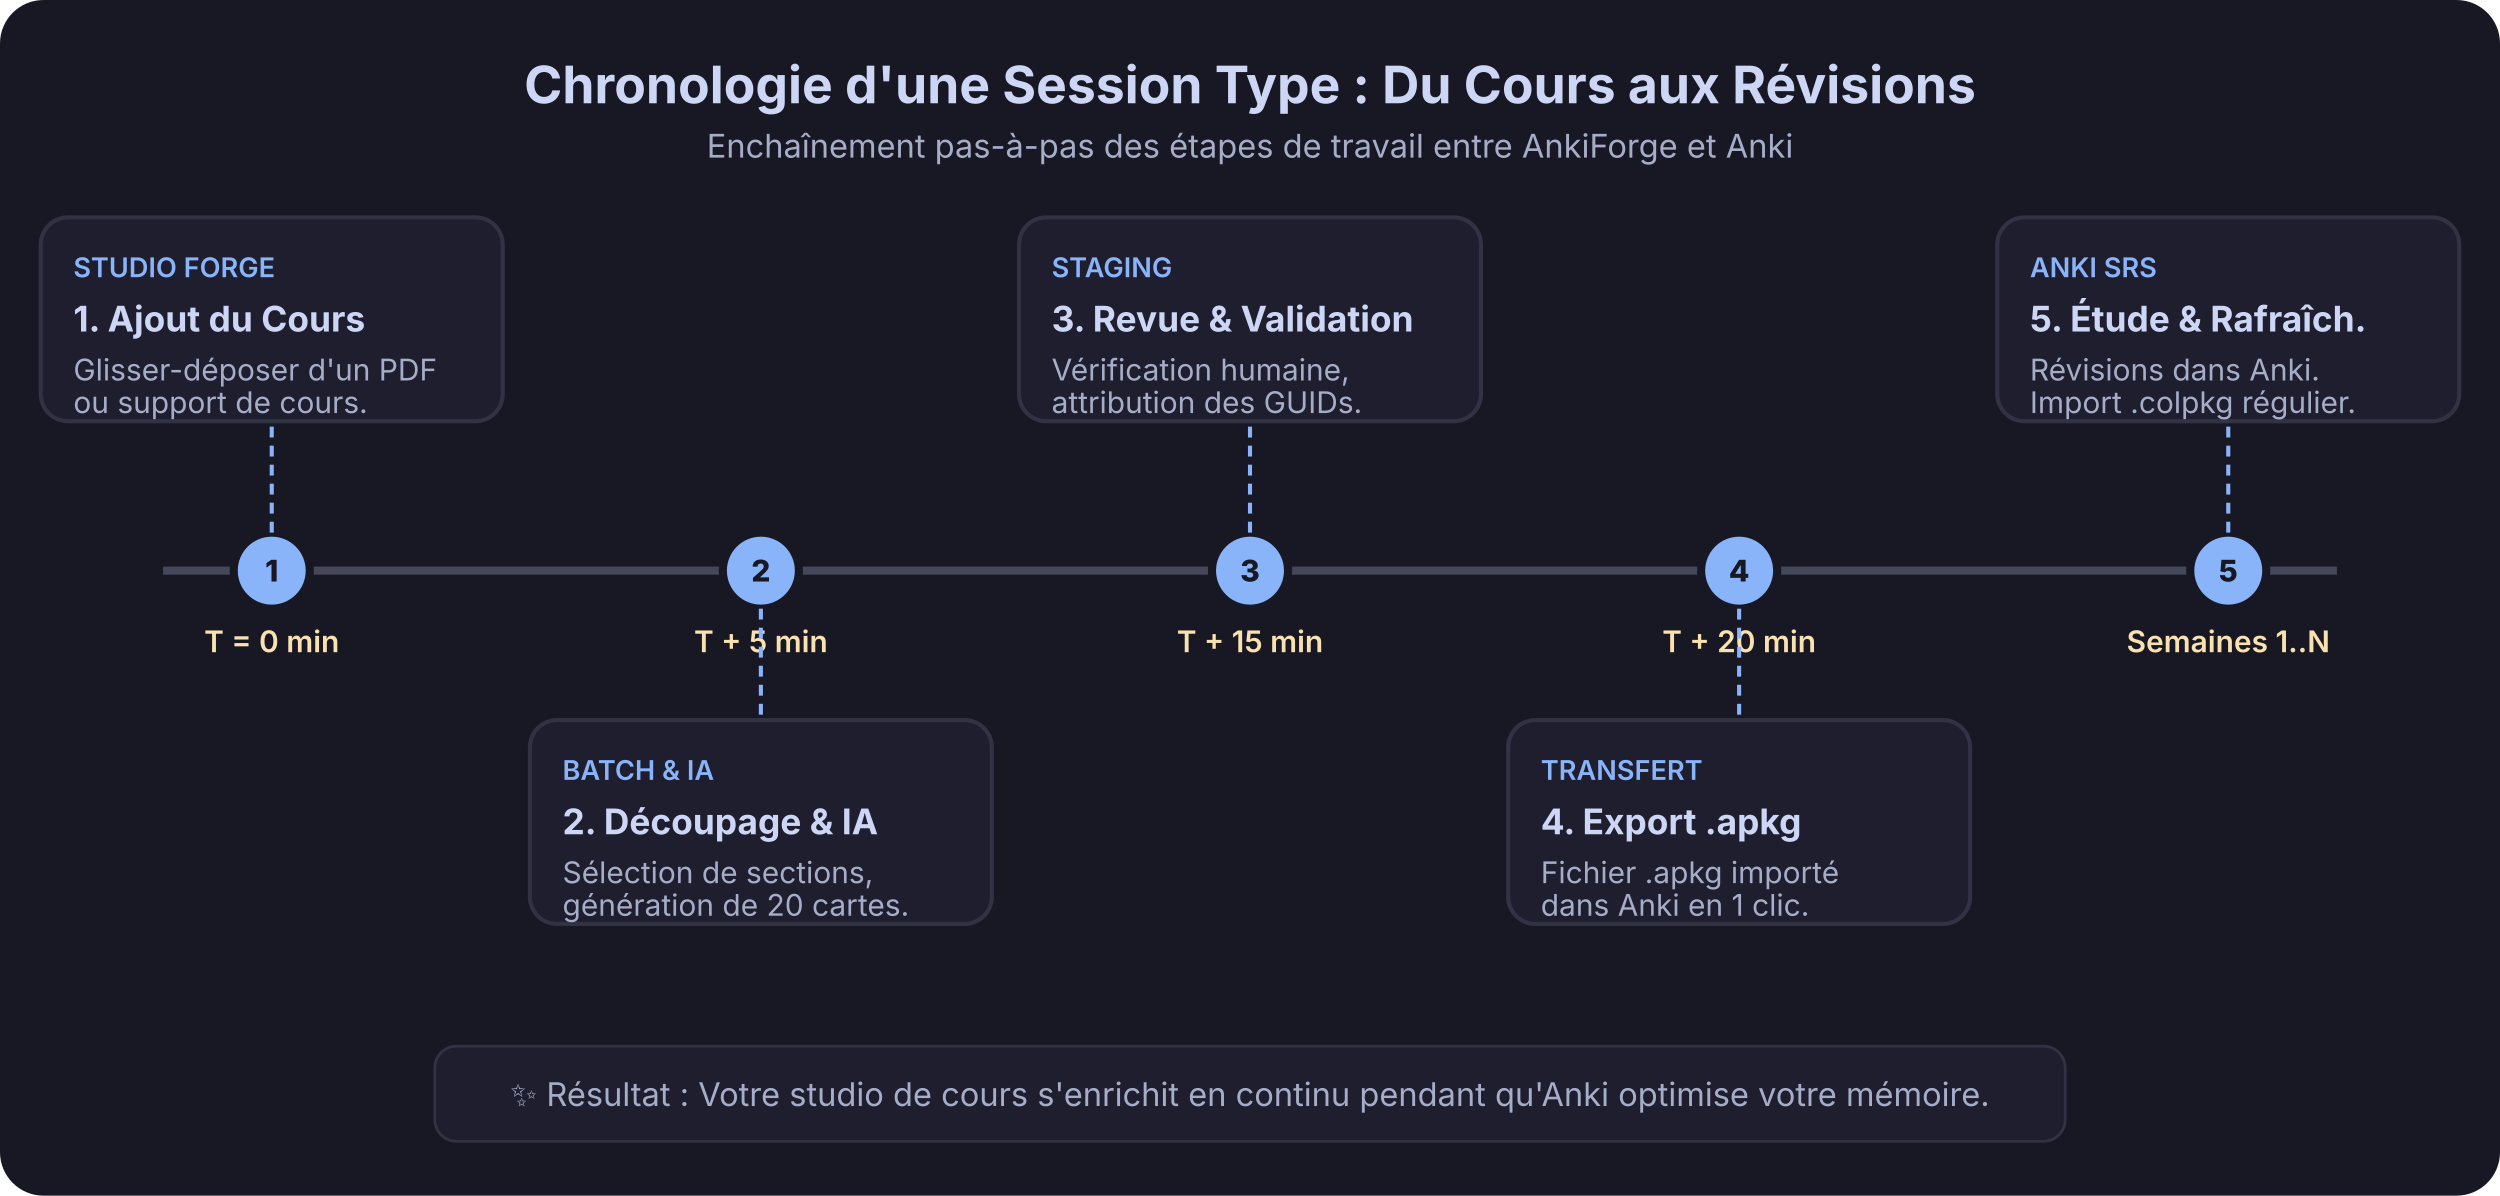
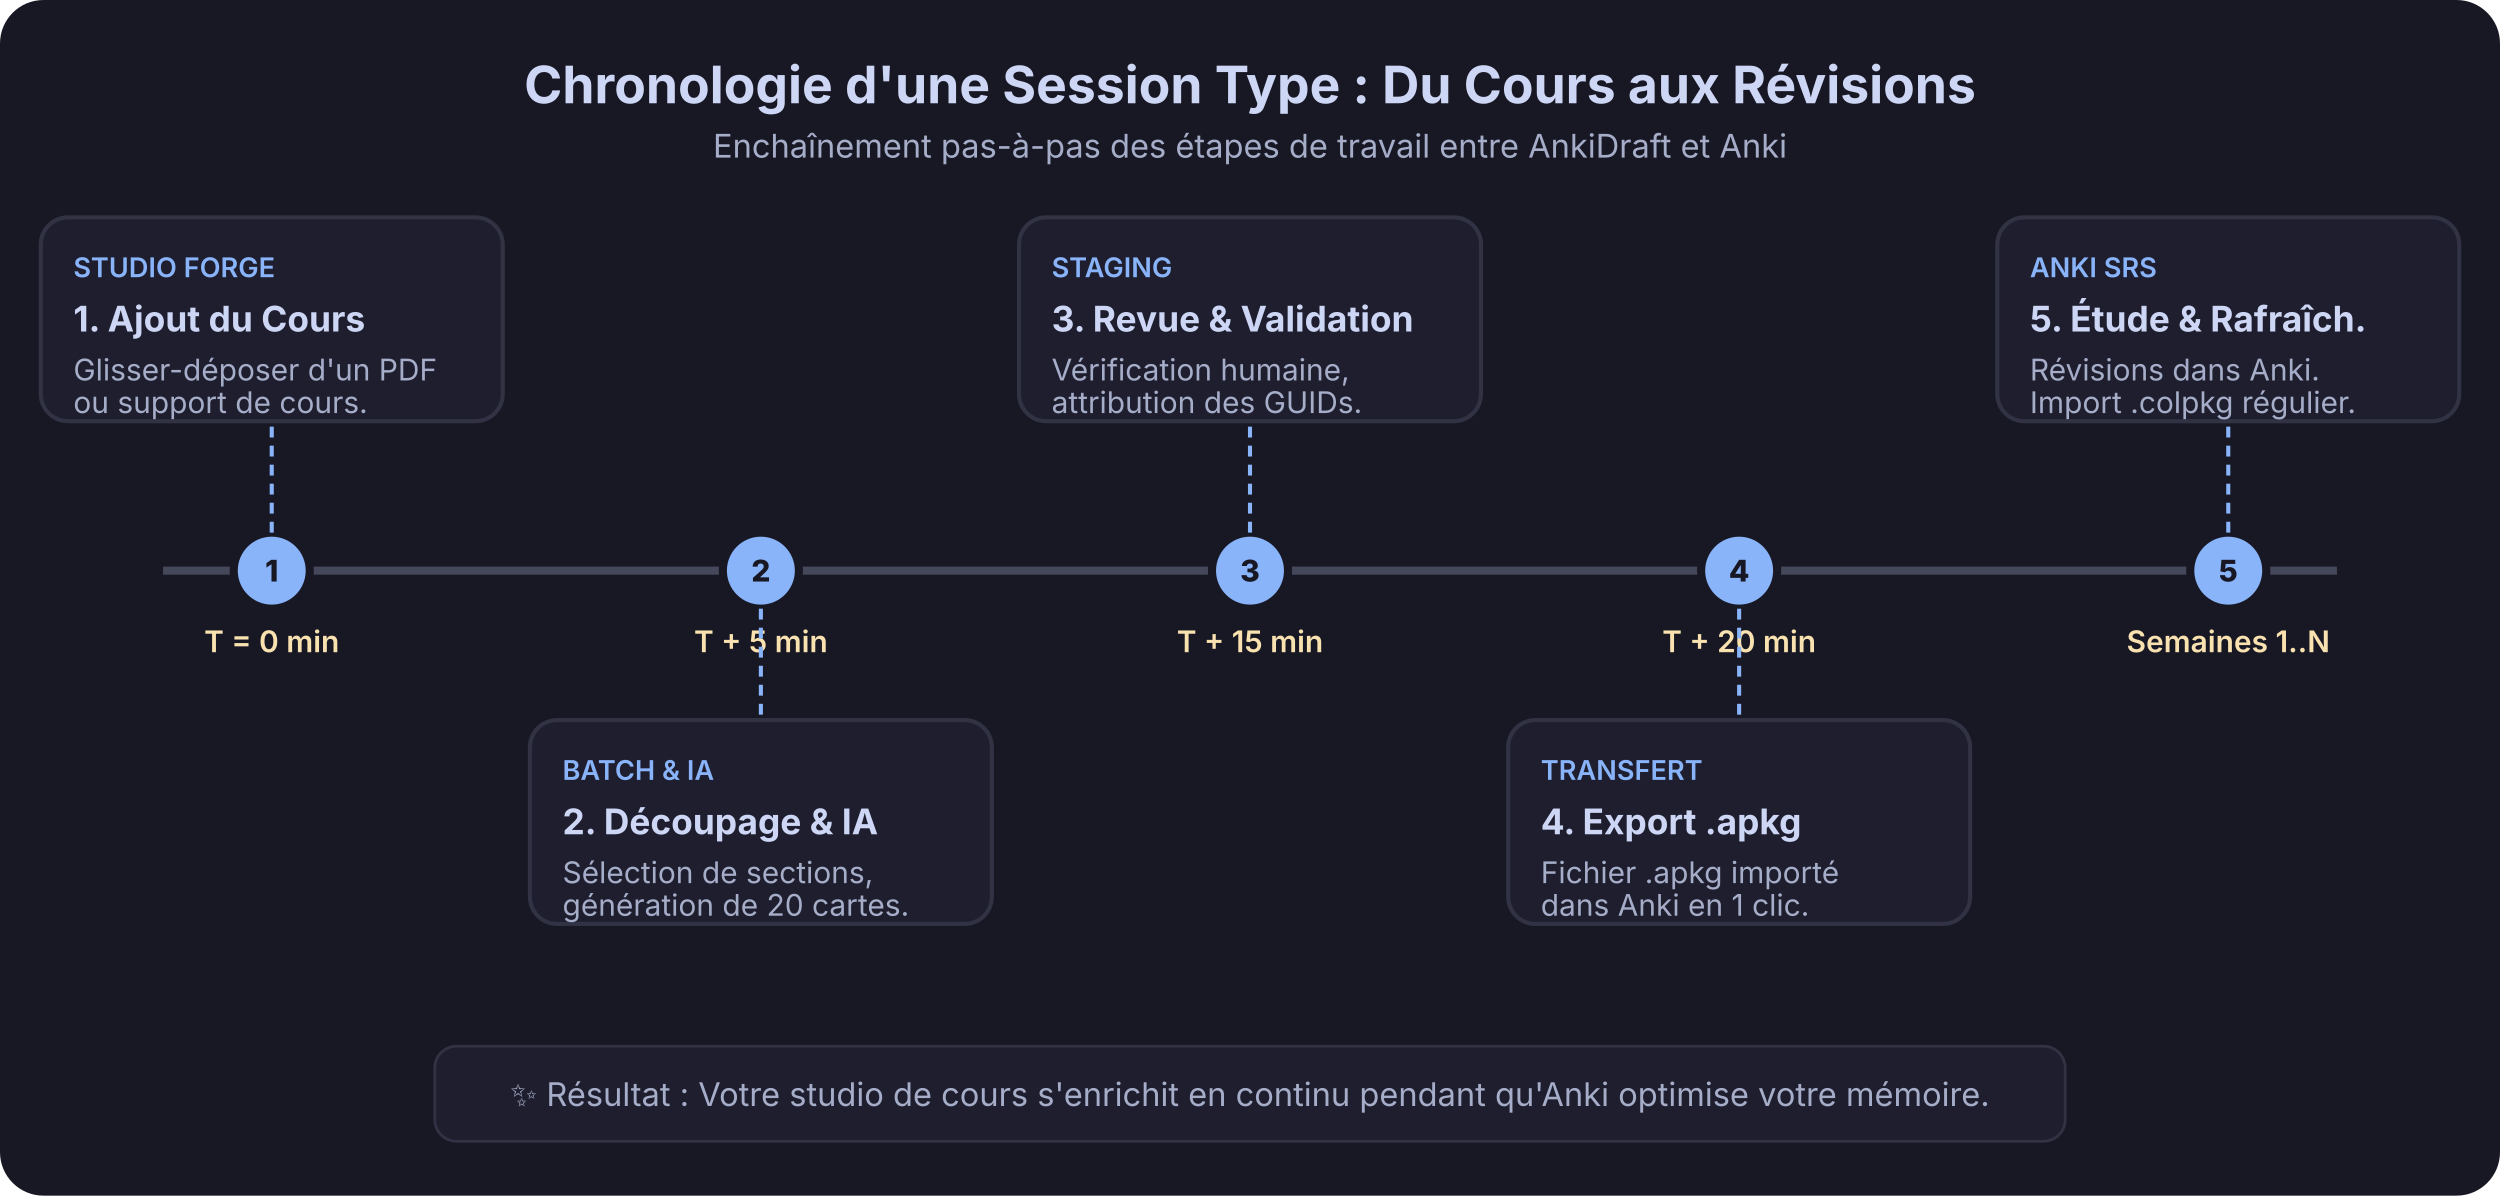
<svg xmlns="http://www.w3.org/2000/svg" viewBox="0 0 920 440" width="100%" height="100%">
  <defs>
    <style>
      .bg { fill: #181825; }
      .title { font-family: system-ui, -apple-system, sans-serif; font-size: 19px; font-weight: 700; fill: #cdd6f4; text-anchor: middle; }
      .subtitle { font-family: system-ui, -apple-system, sans-serif; font-size: 12px; fill: #a6adc8; text-anchor: middle; }
      .card { fill: #1e1e2e; stroke: #313244; stroke-width: 1.5; rx: 10px; }
      .card-step-title { font-family: system-ui, -apple-system, sans-serif; font-size: 13px; font-weight: 700; fill: #cdd6f4; }
      .card-step-desc { font-family: system-ui, -apple-system, sans-serif; font-size: 11px; fill: #a6adc8; }
      .card-step-tag { font-family: system-ui, -apple-system, sans-serif; font-size: 10px; font-weight: 600; fill: #89b4fa; }
      .timeline-axis { stroke: #45475a; stroke-width: 3; }
      .milestone { fill: #89b4fa; stroke: #181825; stroke-width: 3; }
      .milestone-num { font-family: system-ui, -apple-system, sans-serif; font-size: 11px; font-weight: 800; fill: #181825; text-anchor: middle; }
      .milestone-time { font-family: system-ui, -apple-system, sans-serif; font-size: 11px; font-weight: 600; fill: #f9e2af; text-anchor: middle; }
      .connector { stroke: #89b4fa; stroke-width: 1.5; stroke-dasharray: 4,3; }
    </style>
  </defs>
  <rect width="920" height="440" class="bg" rx="16" />
  <text x="460" y="38" class="title">Chronologie d'une Session Type : Du Cours aux Révisions</text>
-   <text x="460" y="58" class="subtitle">Enchaînement pas-à-pas des étapes de travail entre AnkiForge et Anki</text>
+   <text x="460" y="58" class="subtitle">Enchaînement pas-à-pas des étapes de travail entre AnkiDraft et Anki</text>
  <line x1="60" y1="210" x2="860" y2="210" class="timeline-axis" />
  <circle cx="100" cy="210" r="14" class="milestone" />
  <text x="100" y="214" class="milestone-num">1</text>
  <text x="100" y="240" class="milestone-time">T = 0 min</text>
  <line x1="100" y1="196" x2="100" y2="155" class="connector" />
  <g transform="translate(15, 80)">
    <rect width="170" height="75" class="card" stroke="#89b4fa" />
    <text x="12" y="22" class="card-step-tag">STUDIO FORGE</text>
    <text x="12" y="42" class="card-step-title">1. Ajout du Cours</text>
    <text x="12" y="60" class="card-step-desc">Glisser-déposer d'un PDF</text>
    <text x="12" y="72" class="card-step-desc">ou support de cours.</text>
  </g>
  <circle cx="280" cy="210" r="14" class="milestone" />
  <text x="280" y="214" class="milestone-num">2</text>
  <text x="280" y="240" class="milestone-time">T + 5 min</text>
  <line x1="280" y1="224" x2="280" y2="265" class="connector" />
  <g transform="translate(195, 265)">
    <rect width="170" height="75" class="card" stroke="#cba6f7" />
    <text x="12" y="22" class="card-step-tag" fill="#cba6f7">BATCH &amp; IA</text>
    <text x="12" y="42" class="card-step-title">2. Découpage &amp; IA</text>
    <text x="12" y="60" class="card-step-desc">Sélection de sections,</text>
    <text x="12" y="72" class="card-step-desc">génération de 20 cartes.</text>
  </g>
  <circle cx="460" cy="210" r="14" class="milestone" />
  <text x="460" y="214" class="milestone-num">3</text>
  <text x="460" y="240" class="milestone-time">T + 15 min</text>
  <line x1="460" y1="196" x2="460" y2="155" class="connector" />
  <g transform="translate(375, 80)">
    <rect width="170" height="75" class="card" stroke="#f9e2af" />
    <text x="12" y="22" class="card-step-tag" fill="#f9e2af">STAGING</text>
    <text x="12" y="42" class="card-step-title">3. Revue &amp; Validation</text>
    <text x="12" y="60" class="card-step-desc">Vérification humaine,</text>
    <text x="12" y="72" class="card-step-desc">attribution des GUIDs.</text>
  </g>
  <circle cx="640" cy="210" r="14" class="milestone" />
  <text x="640" y="214" class="milestone-num">4</text>
  <text x="640" y="240" class="milestone-time">T + 20 min</text>
  <line x1="640" y1="224" x2="640" y2="265" class="connector" />
  <g transform="translate(555, 265)">
    <rect width="170" height="75" class="card" stroke="#89b4fa" />
    <text x="12" y="22" class="card-step-tag">TRANSFERT</text>
    <text x="12" y="42" class="card-step-title">4. Export .apkg</text>
    <text x="12" y="60" class="card-step-desc">Fichier .apkg importé</text>
    <text x="12" y="72" class="card-step-desc">dans Anki en 1 clic.</text>
  </g>
  <circle cx="820" cy="210" r="14" class="milestone" fill="#a6e3a1" />
  <text x="820" y="214" class="milestone-num">5</text>
  <text x="820" y="240" class="milestone-time">Semaines 1..N</text>
  <line x1="820" y1="196" x2="820" y2="155" class="connector" stroke="#a6e3a1" />
  <g transform="translate(735, 80)">
    <rect width="170" height="75" class="card" stroke="#a6e3a1" />
    <text x="12" y="22" class="card-step-tag" fill="#a6e3a1">ANKI SRS</text>
    <text x="12" y="42" class="card-step-title">5. Étude &amp; Rafraîch.</text>
    <text x="12" y="60" class="card-step-desc">Révisions dans Anki.</text>
    <text x="12" y="72" class="card-step-desc">Import .colpkg régulier.</text>
  </g>
  <g transform="translate(160, 385)">
    <rect width="600" height="35" rx="8" fill="#1e1e2e" stroke="#313244" />
    <text x="300" y="22" class="subtitle" font-size="11px">✨ Résultat : Votre studio de cours s'enrichit en continu pendant qu'Anki optimise votre mémoire.</text>
  </g>
</svg>
